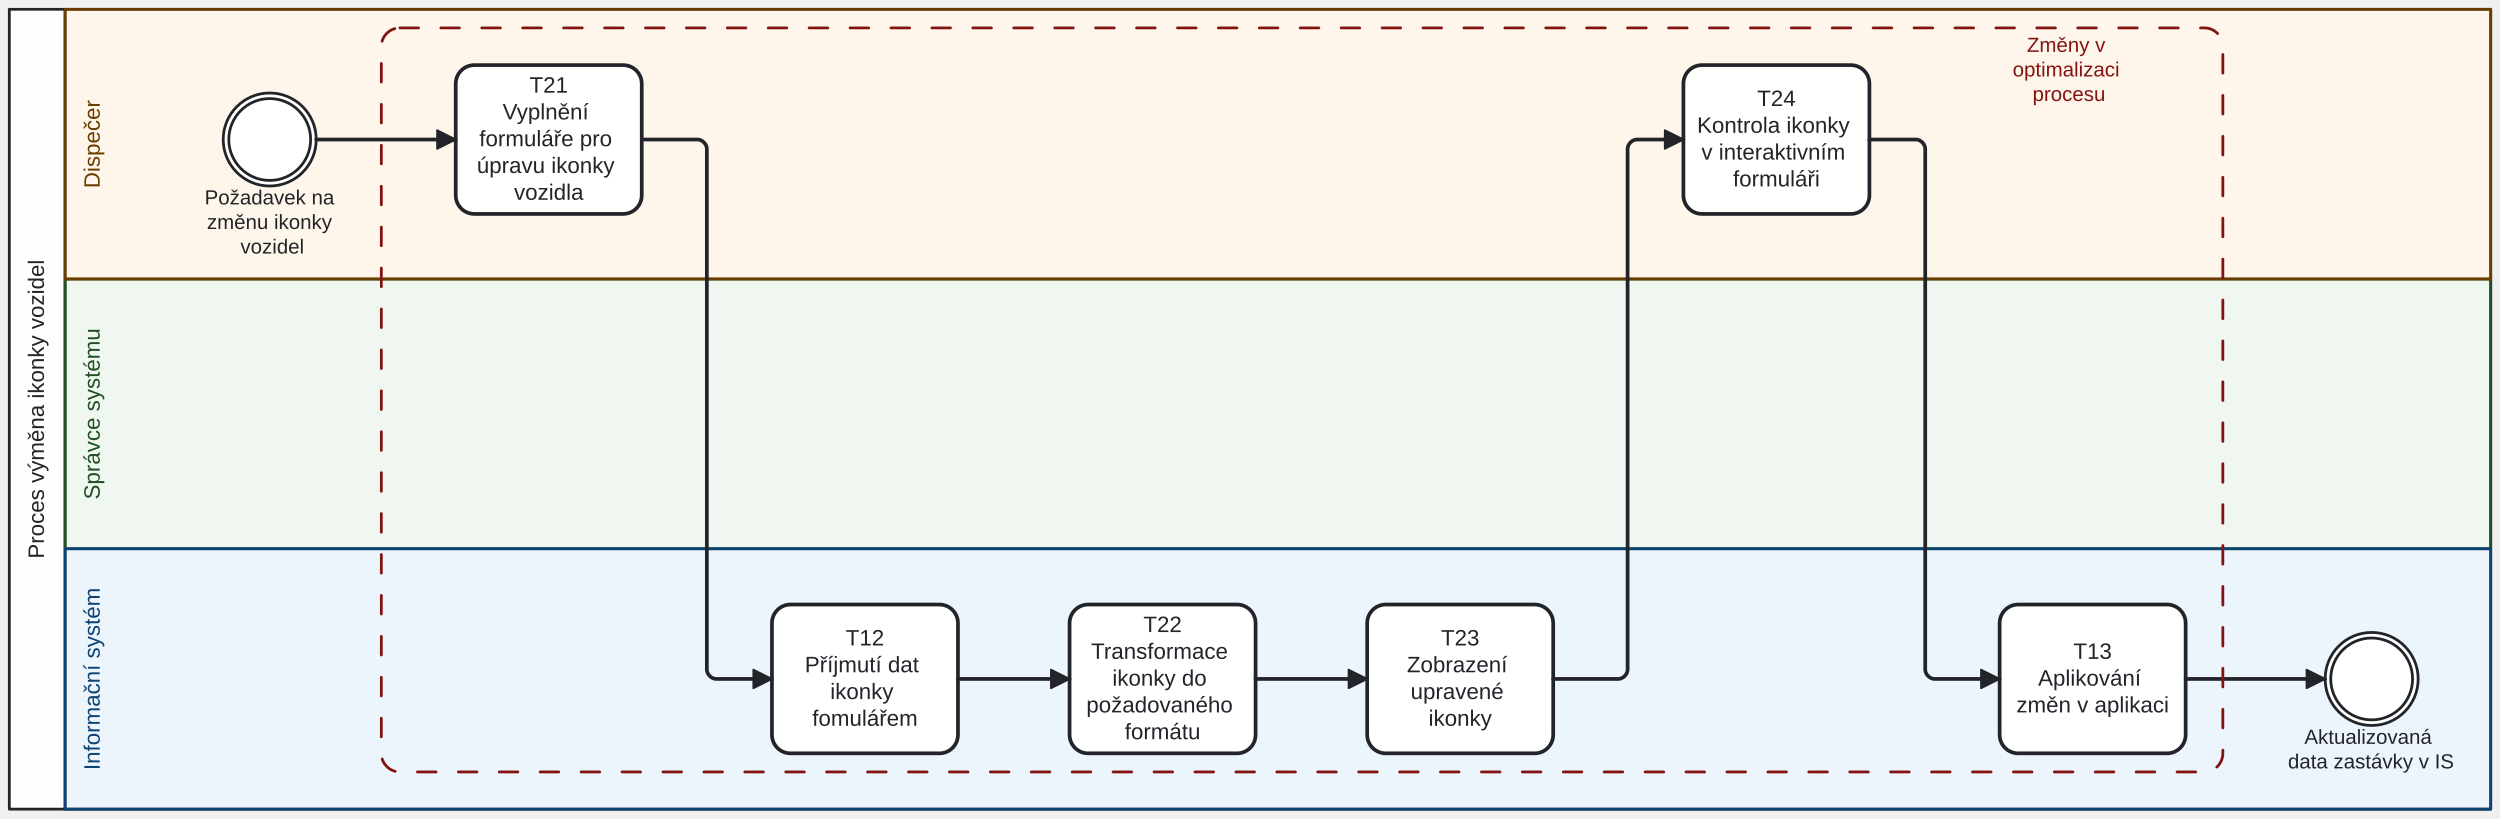
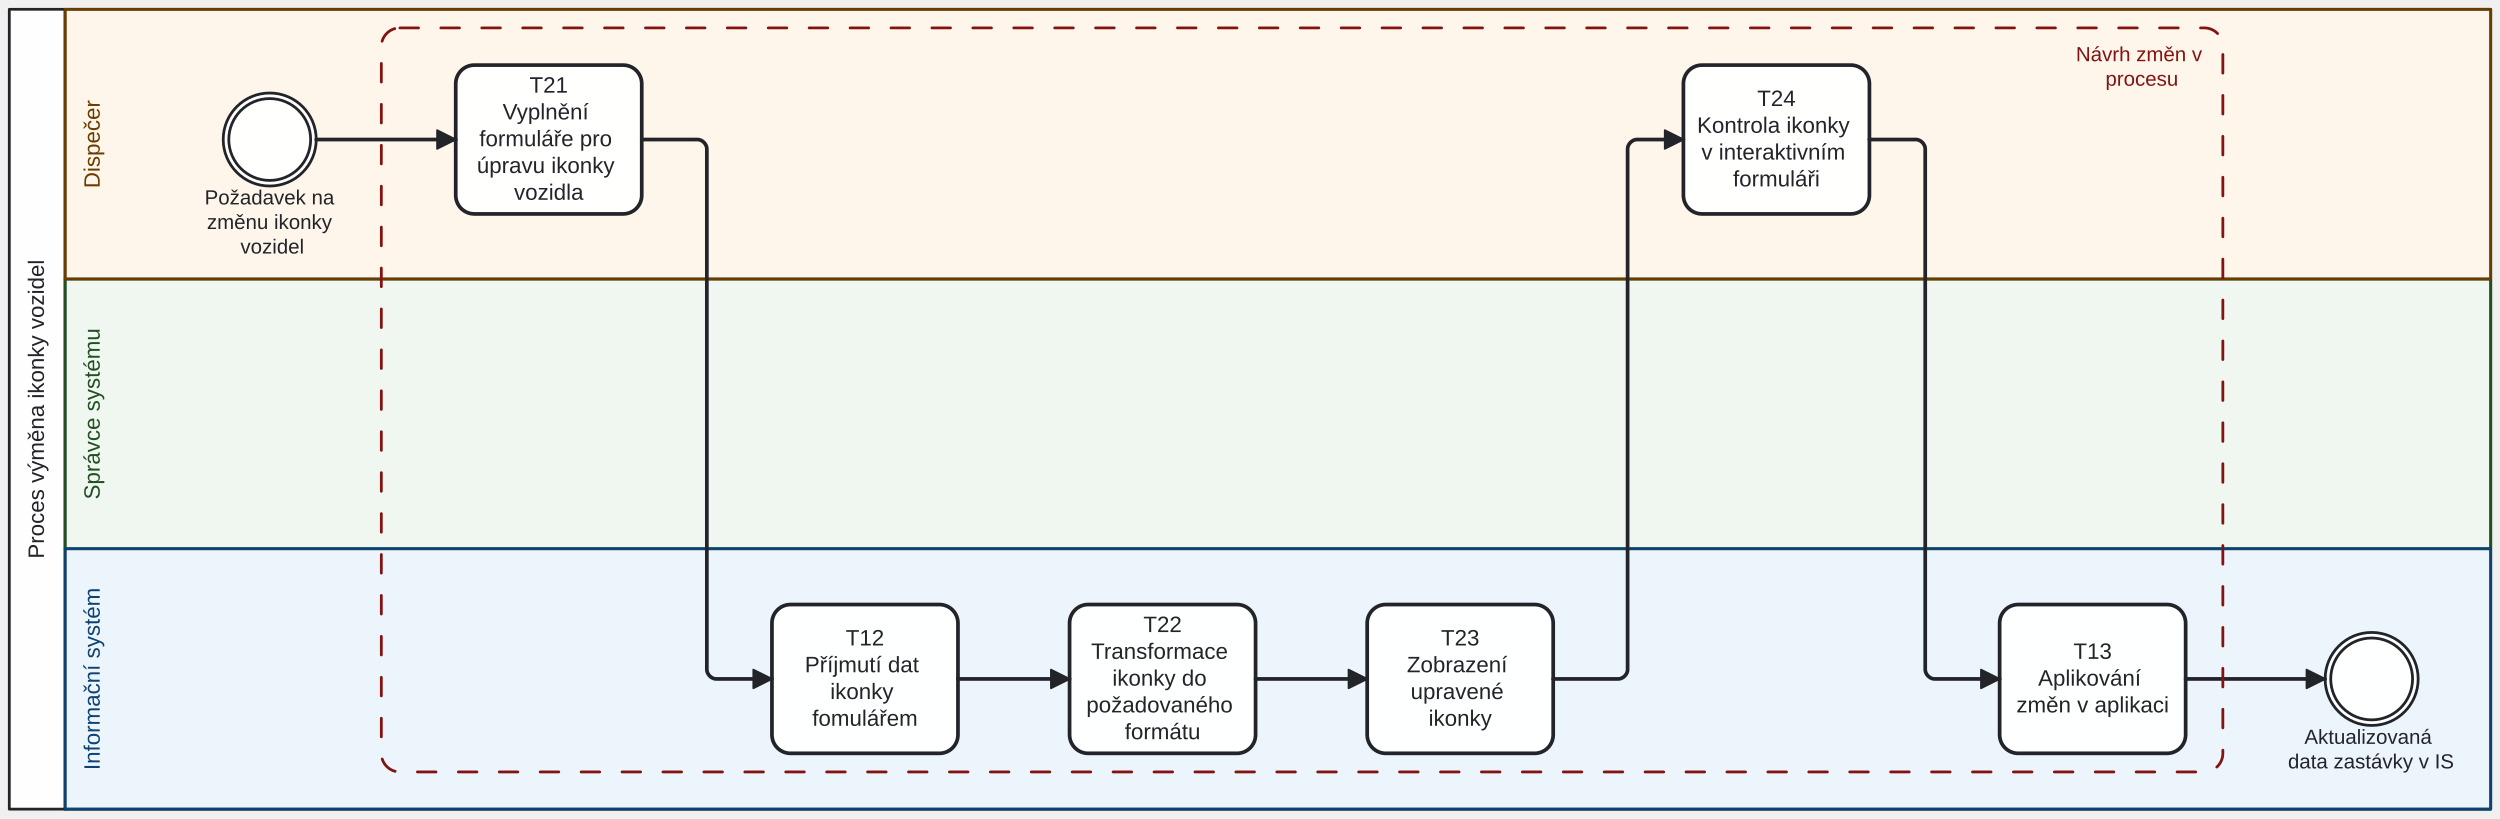
<svg xmlns="http://www.w3.org/2000/svg" width="1344" height="440" viewBox="125 55 1344 440" version="1.1">
  <defs>
-     <pattern id="djs-grid-pattern-616782" width="10" height="10" patternUnits="userSpaceOnUse">
+     <pattern id="djs-grid-pattern-361123" width="10" height="10" patternUnits="userSpaceOnUse">
      <circle cx="0.5" cy="0.5" r="0.5" style="fill: rgb(204, 204, 204);" />
    </pattern>
  </defs>
  <g class="djs-group">
    <g class="djs-element djs-shape" data-element-id="Participant_Proces_aktualizace_dat_j_zdn_ch___d_" transform="matrix(1, 0, 0, 1, 130, 60)" style="display: block;">
      <g class="djs-visual">
        <rect x="0" y="0" width="1334" height="430" rx="0" ry="0" style="stroke-linecap: round; stroke-linejoin: round; stroke: rgb(34, 36, 42); stroke-width: 1.5px; fill: white; fill-opacity: 0.95;" />
        <path style="fill: none; stroke-linecap: round; stroke-linejoin: round; stroke: rgb(34, 36, 42); stroke-width: 1.5px;" d="M30,0L30,430" />
        <text style="font-family: Arial, sans-serif; font-size: 12px; font-weight: normal; fill: rgb(34, 36, 42);" lineHeight="1.2" class="djs-label" transform="matrix(-1.83697e-16, -1, 1, -1.83697e-16, 0, 430)">
          <tspan x="134.667" y="18.6">Proces výměna ikonky vozidel</tspan>
        </text>
      </g>
      <rect style="fill: none; stroke-opacity: 0; stroke: white; stroke-width: 15px;" class="djs-hit djs-hit-no-move" x="0" y="0" width="1334" height="430" />
      <rect style="fill: none; stroke-opacity: 0; stroke: white; stroke-width: 15px;" class="djs-hit djs-hit-click-stroke" x="0" y="0" width="1334" height="430" />
      <rect style="fill: none; stroke-opacity: 0; stroke: white; stroke-width: 15px;" class="djs-hit djs-hit-all" x="0" y="0" width="30" height="430" />
      <rect x="-5" y="-5" rx="4" width="1344" height="440" style="fill: none;" class="djs-outline" />
    </g>
    <g class="djs-children">
      <g class="djs-group">
        <g class="djs-element djs-shape" data-element-id="Lane_Spr_vce_syst_mu" transform="matrix(1, 0, 0, 1, 160, 205)" style="display: block;">
          <g class="djs-visual">
            <rect x="0" y="0" width="1304" height="145" rx="0" ry="0" style="stroke-linecap: round; stroke-linejoin: round; stroke: rgb(32, 80, 34); stroke-width: 1.5px; fill: rgb(200, 230, 201); fill-opacity: 0.25;" />
            <text style="font-family: Arial, sans-serif; font-size: 12px; font-weight: normal; fill: rgb(32, 80, 34);" lineHeight="1.2" class="djs-label" transform="matrix(-1.83697e-16, -1, 1, -1.83697e-16, 0, 145)">
              <tspan x="26.5" y="18.6">Správce systému</tspan>
            </text>
          </g>
          <rect style="fill: none; stroke-opacity: 0; stroke: white; stroke-width: 15px;" class="djs-hit djs-hit-no-move" x="0" y="0" width="1304" height="145" />
          <rect style="fill: none; stroke-opacity: 0; stroke: white; stroke-width: 15px;" class="djs-hit djs-hit-click-stroke" x="0" y="0" width="1304" height="145" />
          <rect style="fill: none; stroke-opacity: 0; stroke: white; stroke-width: 15px;" class="djs-hit djs-hit-all" x="0" y="0" width="30" height="145" />
          <rect x="-5" y="-5" rx="4" width="1314" height="155" style="fill: none;" class="djs-outline" />
        </g>
      </g>
      <g class="djs-group">
        <g class="djs-element djs-shape" data-element-id="Lane_Informa_n__syst_m" transform="matrix(1, 0, 0, 1, 160, 350)" style="display: block;">
          <g class="djs-visual">
            <rect x="0" y="0" width="1304" height="140" rx="0" ry="0" style="stroke-linecap: round; stroke-linejoin: round; stroke: rgb(13, 67, 114); stroke-width: 1.5px; fill: rgb(187, 222, 251); fill-opacity: 0.25;" />
            <text style="font-family: Arial, sans-serif; font-size: 12px; font-weight: normal; fill: rgb(13, 67, 114);" lineHeight="1.2" class="djs-label" transform="matrix(-1.83697e-16, -1, 1, -1.83697e-16, 0, 140)">
              <tspan x="21" y="18.6">Informační systém</tspan>
            </text>
          </g>
          <rect style="fill: none; stroke-opacity: 0; stroke: white; stroke-width: 15px;" class="djs-hit djs-hit-no-move" x="0" y="0" width="1304" height="140" />
          <rect style="fill: none; stroke-opacity: 0; stroke: white; stroke-width: 15px;" class="djs-hit djs-hit-click-stroke" x="0" y="0" width="1304" height="140" />
          <rect style="fill: none; stroke-opacity: 0; stroke: white; stroke-width: 15px;" class="djs-hit djs-hit-all" x="0" y="0" width="30" height="140" />
          <rect x="-5" y="-5" rx="4" width="1314" height="150" style="fill: none;" class="djs-outline" />
        </g>
      </g>
      <g class="djs-group">
        <g class="djs-element djs-shape" data-element-id="Lane_Dopravce" transform="matrix(1, 0, 0, 1, 160, 60)" style="display: block;">
          <g class="djs-visual">
            <rect x="0" y="0" width="1304" height="145" rx="0" ry="0" style="stroke-linecap: round; stroke-linejoin: round; stroke: rgb(107, 60, 0); stroke-width: 1.5px; fill: rgb(255, 224, 178); fill-opacity: 0.25;" />
            <text style="font-family: Arial, sans-serif; font-size: 12px; font-weight: normal; fill: rgb(107, 60, 0);" lineHeight="1.2" class="djs-label" transform="matrix(-1.83697e-16, -1, 1, -1.83697e-16, 0, 145)">
              <tspan x="48.833" y="18.6">Dispečer</tspan>
            </text>
          </g>
          <rect style="fill: none; stroke-opacity: 0; stroke: white; stroke-width: 15px;" class="djs-hit djs-hit-no-move" x="0" y="0" width="1304" height="145" />
          <rect style="fill: none; stroke-opacity: 0; stroke: white; stroke-width: 15px;" class="djs-hit djs-hit-click-stroke" x="0" y="0" width="1304" height="145" />
          <rect style="fill: none; stroke-opacity: 0; stroke: white; stroke-width: 15px;" class="djs-hit djs-hit-all" x="0" y="0" width="30" height="145" />
          <rect x="-5" y="-5" rx="4" width="1314" height="155" style="fill: none;" class="djs-outline" />
        </g>
      </g>
      <g class="djs-group">
        <g class="djs-element djs-shape" data-element-id="Zm_na_j_zdn_ho___du" transform="matrix(1, 0, 0, 1, 245, 105)" style="display: block;">
          <g class="djs-visual">
            <circle cx="25" cy="25" r="25" style="stroke-linecap: round; stroke-linejoin: round; stroke: rgb(34, 36, 42); stroke-width: 1.5px; fill: white; fill-opacity: 0.95;" />
            <circle cx="25" cy="25" r="22" style="stroke-linecap: round; stroke-linejoin: round; stroke: rgb(34, 36, 42); stroke-width: 1.5px; fill: none;" />
          </g>
          <rect style="fill: none; stroke-opacity: 0; stroke: white; stroke-width: 15px;" class="djs-hit djs-hit-all" x="0" y="0" width="50" height="50" />
          <circle cx="25" cy="25" r="30" style="fill: none;" class="djs-outline" />
        </g>
      </g>
      <g class="djs-group">
        <g class="djs-element djs-shape" data-element-id="Zm_na_j_zdn_ho___du_label" transform="matrix(1, 0, 0, 1, 235, 155)" style="display: block;">
          <g class="djs-visual">
            <text style="font-family: Arial, sans-serif; font-size: 11px; font-weight: normal; fill: rgb(34, 36, 42);" lineHeight="1.2" class="djs-label">
              <tspan x="0" y="9.9">Požadavek na </tspan>
              <tspan x="1.225" y="23.1">změnu ikonky </tspan>
              <tspan x="19.25" y="36.3">vozidel</tspan>
            </text>
          </g>
          <rect style="fill: none; stroke-opacity: 0; stroke: white; stroke-width: 15px;" class="djs-hit djs-hit-all" x="0" y="0" width="73" height="40" />
          <rect x="-5" y="-5" rx="4" width="83" height="50" style="fill: none;" class="djs-outline" />
        </g>
      </g>
      <g class="djs-group">
        <g class="djs-element djs-shape" data-element-id="Activity_0sp6pku" transform="matrix(1, 0, 0, 1, 370, 90)" style="display: block;">
          <g class="djs-visual">
            <rect x="0" y="0" width="100" height="80" rx="10" ry="10" style="stroke-linecap: round; stroke-linejoin: round; stroke: rgb(34, 36, 42); stroke-width: 2px; fill: white; fill-opacity: 0.95;" />
            <text style="font-family: Arial, sans-serif; font-size: 12px; font-weight: normal; fill: rgb(34, 36, 42);" lineHeight="1.2" class="djs-label">
              <tspan x="39.667" y="14.8">T21</tspan>
              <tspan x="25.217" y="29.2">Vyplnění </tspan>
              <tspan x="12.667" y="43.6">formuláře pro </tspan>
              <tspan x="11.333" y="58">úpravu ikonky </tspan>
              <tspan x="31.333" y="72.4">vozidla</tspan>
            </text>
          </g>
          <rect style="fill: none; stroke-opacity: 0; stroke: white; stroke-width: 15px;" class="djs-hit djs-hit-all" x="0" y="0" width="100" height="80" />
          <rect x="-5" y="-5" rx="14" width="110" height="90" style="fill: none;" class="djs-outline" />
        </g>
      </g>
      <g class="djs-group">
        <g class="djs-element djs-shape" data-element-id="Activity_18qa613" transform="matrix(1, 0, 0, 1, 540, 380)" style="display: block;">
          <g class="djs-visual">
            <rect x="0" y="0" width="100" height="80" rx="10" ry="10" style="stroke-linecap: round; stroke-linejoin: round; stroke: rgb(34, 36, 42); stroke-width: 2px; fill: white; fill-opacity: 0.95;" />
            <text style="font-family: Arial, sans-serif; font-size: 12px; font-weight: normal; fill: rgb(34, 36, 42);" lineHeight="1.2" class="djs-label">
              <tspan x="39.667" y="22">T12</tspan>
              <tspan x="17.667" y="36.4">Příjmutí dat </tspan>
              <tspan x="31.333" y="50.8">ikonky </tspan>
              <tspan x="21.667" y="65.2">fomulářem</tspan>
            </text>
          </g>
          <rect style="fill: none; stroke-opacity: 0; stroke: white; stroke-width: 15px;" class="djs-hit djs-hit-all" x="0" y="0" width="100" height="80" />
          <rect x="-5" y="-5" rx="14" width="110" height="90" style="fill: none;" class="djs-outline" />
        </g>
      </g>
      <g class="djs-group">
        <g class="djs-element djs-shape" data-element-id="Activity_0edxqx6" transform="matrix(1, 0, 0, 1, 860, 380)" style="display: block;">
          <g class="djs-visual">
            <rect x="0" y="0" width="100" height="80" rx="10" ry="10" style="stroke-linecap: round; stroke-linejoin: round; stroke: rgb(34, 36, 42); stroke-width: 2px; fill: white; fill-opacity: 0.95;" />
            <text style="font-family: Arial, sans-serif; font-size: 12px; font-weight: normal; fill: rgb(34, 36, 42);" lineHeight="1.2" class="djs-label">
              <tspan x="39.667" y="22">T23</tspan>
              <tspan x="21.333" y="36.4">Zobrazení </tspan>
              <tspan x="23.333" y="50.8">upravené </tspan>
              <tspan x="33" y="65.2">ikonky</tspan>
            </text>
          </g>
          <rect style="fill: none; stroke-opacity: 0; stroke: white; stroke-width: 15px;" class="djs-hit djs-hit-all" x="0" y="0" width="100" height="80" />
          <rect x="-5" y="-5" rx="14" width="110" height="90" style="fill: none;" class="djs-outline" />
        </g>
      </g>
      <g class="djs-group">
        <g class="djs-element djs-shape" data-element-id="Activity_0b75zoj" transform="matrix(1, 0, 0, 1, 1200, 380)" style="display: block;">
          <g class="djs-visual">
            <rect x="0" y="0" width="100" height="80" rx="10" ry="10" style="stroke-linecap: round; stroke-linejoin: round; stroke: rgb(34, 36, 42); stroke-width: 2px; fill: white; fill-opacity: 0.95;" />
            <text style="font-family: Arial, sans-serif; font-size: 12px; font-weight: normal; fill: rgb(34, 36, 42);" lineHeight="1.2" class="djs-label">
              <tspan x="39.667" y="29.2">T13</tspan>
              <tspan x="20.667" y="43.6">Aplikování </tspan>
              <tspan x="9" y="58">změn v aplikaci</tspan>
            </text>
          </g>
          <rect style="fill: none; stroke-opacity: 0; stroke: white; stroke-width: 15px;" class="djs-hit djs-hit-all" x="0" y="0" width="100" height="80" />
          <rect x="-5" y="-5" rx="14" width="110" height="90" style="fill: none;" class="djs-outline" />
        </g>
      </g>
      <g class="djs-group">
        <g class="djs-element djs-shape" data-element-id="Activity_1gcmrmh" transform="matrix(1, 0, 0, 1, 1030, 90)" style="display: block;">
          <g class="djs-visual">
            <rect x="0" y="0" width="100" height="80" rx="10" ry="10" style="stroke-linecap: round; stroke-linejoin: round; stroke: rgb(34, 36, 42); stroke-width: 2px; fill: white; fill-opacity: 0.95;" />
            <text style="font-family: Arial, sans-serif; font-size: 12px; font-weight: normal; fill: rgb(34, 36, 42);" lineHeight="1.2" class="djs-label">
              <tspan x="39.667" y="22">T24</tspan>
              <tspan x="7.333" y="36.4">Kontrola ikonky </tspan>
              <tspan x="9.667" y="50.8">v interaktivním </tspan>
              <tspan x="26.667" y="65.2">formuláři</tspan>
            </text>
          </g>
          <rect style="fill: none; stroke-opacity: 0; stroke: white; stroke-width: 15px;" class="djs-hit djs-hit-all" x="0" y="0" width="100" height="80" />
          <rect x="-5" y="-5" rx="14" width="110" height="90" style="fill: none;" class="djs-outline" />
        </g>
      </g>
      <g class="djs-group">
        <g class="djs-element djs-shape" data-element-id="Activity_1i9jghm" transform="matrix(1, 0, 0, 1, 700, 380)" style="display: block;">
          <g class="djs-visual">
            <rect x="0" y="0" width="100" height="80" rx="10" ry="10" style="stroke-linecap: round; stroke-linejoin: round; stroke: rgb(34, 36, 42); stroke-width: 2px; fill: white; fill-opacity: 0.95;" />
            <text style="font-family: Arial, sans-serif; font-size: 12px; font-weight: normal; fill: rgb(34, 36, 42);" lineHeight="1.2" class="djs-label">
              <tspan x="39.667" y="14.8">T22</tspan>
              <tspan x="11.558" y="29.2">Transformace </tspan>
              <tspan x="23" y="43.6">ikonky do </tspan>
              <tspan x="9" y="58">požadovaného </tspan>
              <tspan x="29.667" y="72.4">formátu</tspan>
            </text>
          </g>
          <rect style="fill: none; stroke-opacity: 0; stroke: white; stroke-width: 15px;" class="djs-hit djs-hit-all" x="0" y="0" width="100" height="80" />
          <rect x="-5" y="-5" rx="14" width="110" height="90" style="fill: none;" class="djs-outline" />
        </g>
      </g>
      <g class="djs-group">
        <g class="djs-element djs-shape" data-element-id="Aktualizovan__data_j_zdn_ch___d__dostupn__v_IS" transform="matrix(1, 0, 0, 1, 1375, 395)" style="display: block;">
          <g class="djs-visual">
            <circle cx="25" cy="25" r="25" style="stroke-linecap: round; stroke-linejoin: round; stroke: rgb(34, 36, 42); stroke-width: 1.5px; fill: white; fill-opacity: 0.95;" />
            <circle cx="25" cy="25" r="22" style="stroke-linecap: round; stroke-linejoin: round; stroke: rgb(34, 36, 42); stroke-width: 1.5px; fill: none;" />
          </g>
          <rect style="fill: none; stroke-opacity: 0; stroke: white; stroke-width: 15px;" class="djs-hit djs-hit-all" x="0" y="0" width="50" height="50" />
          <circle cx="25" cy="25" r="30" style="fill: none;" class="djs-outline" />
        </g>
      </g>
      <g class="djs-group">
        <g class="djs-element djs-shape" data-element-id="Aktualizovan__data_j_zdn_ch___d__dostupn__v_IS_label" transform="matrix(1, 0, 0, 1, 1355, 445)" style="display: block;">
          <g class="djs-visual">
            <text style="font-family: Arial, sans-serif; font-size: 11px; font-weight: normal; fill: rgb(34, 36, 42);" lineHeight="1.2" class="djs-label">
              <tspan x="8.842" y="9.9">Aktualizovaná </tspan>
              <tspan x="0" y="23.1">data zastávky v IS</tspan>
            </text>
          </g>
          <rect style="fill: none; stroke-opacity: 0; stroke: white; stroke-width: 15px;" class="djs-hit djs-hit-all" x="0" y="0" width="90" height="27" />
          <rect x="-5" y="-5" rx="4" width="100" height="37" style="fill: none;" class="djs-outline" />
        </g>
      </g>
      <g class="djs-group">
        <g class="djs-element djs-connection" data-element-id="Flow_rel-Zm_na_j_zdn_ho___du-Informov_n__spr_vce_syst_mu_o_zm_n__j_zdn_ch___d_-forward" style="display: block;">
          <g class="djs-visual">
            <defs>
-               <marker id="marker-3dk4g625xs3rce3f567o2uv05" viewBox="0 0 20 20" refX="11" refY="10" markerWidth="10" markerHeight="10" orient="auto">
-                 <path d="M 1 5 L 11 10 L 1 15 Z" style="stroke-linecap: round; stroke-linejoin: round; stroke: rgb(34, 36, 42); stroke-width: 1px; fill: rgb(34, 36, 42);" />
-               </marker>
-             </defs>
-             <path style="fill: none; stroke-linecap: round; stroke-linejoin: round; stroke: rgb(34, 36, 42); stroke-width: 2px; marker-end: url('#marker-3dk4g625xs3rce3f567o2uv05');" data-corner-radius="5" d="M295,130L370,130" />
+               <marker id="marker-2cbcu3dhu23b1cdqbsq1r4gat" viewBox="0 0 20 20" refX="11" refY="10" markerWidth="10" markerHeight="10" orient="auto">
+                 <path d="M 1 5 L 11 10 L 1 15 Z" style="stroke-linecap: round; stroke-linejoin: round; stroke: rgb(34, 36, 42); stroke-width: 1px; fill: rgb(34, 36, 42);" />
+               </marker>
+             </defs>
+             <path style="fill: none; stroke-linecap: round; stroke-linejoin: round; stroke: rgb(34, 36, 42); stroke-width: 2px; marker-end: url('#marker-2cbcu3dhu23b1cdqbsq1r4gat');" data-corner-radius="5" d="M295,130L370,130" />
          </g>
          <path d="M295,130L370,130" style="fill: none; stroke-opacity: 0; stroke: white; stroke-width: 15px;" class="djs-hit djs-hit-stroke" />
          <rect x="290" y="125" rx="4" width="85" height="10" style="fill: none;" class="djs-outline" />
        </g>
      </g>
      <g class="djs-group">
        <g class="djs-element djs-connection" data-element-id="Flow_1i2h7os" style="display: block;">
          <g class="djs-visual">
            <defs>
-               <marker id="marker-eauzi5a809flfgkzrclwitun0" viewBox="0 0 20 20" refX="11" refY="10" markerWidth="10" markerHeight="10" orient="auto">
-                 <path d="M 1 5 L 11 10 L 1 15 Z" style="stroke-linecap: round; stroke-linejoin: round; stroke: rgb(34, 36, 42); stroke-width: 1px; fill: rgb(34, 36, 42);" />
-               </marker>
-             </defs>
-             <path style="fill: none; stroke-linecap: round; stroke-linejoin: round; stroke: rgb(34, 36, 42); stroke-width: 2px; marker-end: url('#marker-eauzi5a809flfgkzrclwitun0');" data-corner-radius="5" d="M470,130L500,130C502.5,130,505,132.5,505,135L505,415C505,417.5,507.5,420,510,420L540,420" />
+               <marker id="marker-2aafhv7fsfa03c5vtpbp4xnho" viewBox="0 0 20 20" refX="11" refY="10" markerWidth="10" markerHeight="10" orient="auto">
+                 <path d="M 1 5 L 11 10 L 1 15 Z" style="stroke-linecap: round; stroke-linejoin: round; stroke: rgb(34, 36, 42); stroke-width: 1px; fill: rgb(34, 36, 42);" />
+               </marker>
+             </defs>
+             <path style="fill: none; stroke-linecap: round; stroke-linejoin: round; stroke: rgb(34, 36, 42); stroke-width: 2px; marker-end: url('#marker-2aafhv7fsfa03c5vtpbp4xnho');" data-corner-radius="5" d="M470,130L500,130C502.5,130,505,132.5,505,135L505,415C505,417.5,507.5,420,510,420L540,420" />
          </g>
          <path d="M470,130L505,130L505,420L540,420" style="fill: none; stroke-opacity: 0; stroke: white; stroke-width: 15px;" class="djs-hit djs-hit-stroke" />
          <rect x="465" y="125" rx="4" width="80" height="300" style="fill: none;" class="djs-outline" />
        </g>
      </g>
      <g class="djs-group">
        <g class="djs-element djs-connection" data-element-id="Flow_00dzndh" style="display: block;">
          <g class="djs-visual">
            <defs>
-               <marker id="marker-45f9nowln6zizeejiohtbev6z" viewBox="0 0 20 20" refX="11" refY="10" markerWidth="10" markerHeight="10" orient="auto">
-                 <path d="M 1 5 L 11 10 L 1 15 Z" style="stroke-linecap: round; stroke-linejoin: round; stroke: rgb(34, 36, 42); stroke-width: 1px; fill: rgb(34, 36, 42);" />
-               </marker>
-             </defs>
-             <path style="fill: none; stroke-linecap: round; stroke-linejoin: round; stroke: rgb(34, 36, 42); stroke-width: 2px; marker-end: url('#marker-45f9nowln6zizeejiohtbev6z');" data-corner-radius="5" d="M640,420L700,420" />
+               <marker id="marker-2kyomixb2v9hb8int4mrhmrpo" viewBox="0 0 20 20" refX="11" refY="10" markerWidth="10" markerHeight="10" orient="auto">
+                 <path d="M 1 5 L 11 10 L 1 15 Z" style="stroke-linecap: round; stroke-linejoin: round; stroke: rgb(34, 36, 42); stroke-width: 1px; fill: rgb(34, 36, 42);" />
+               </marker>
+             </defs>
+             <path style="fill: none; stroke-linecap: round; stroke-linejoin: round; stroke: rgb(34, 36, 42); stroke-width: 2px; marker-end: url('#marker-2kyomixb2v9hb8int4mrhmrpo');" data-corner-radius="5" d="M640,420L700,420" />
          </g>
          <path d="M640,420L700,420" style="fill: none; stroke-opacity: 0; stroke: white; stroke-width: 15px;" class="djs-hit djs-hit-stroke" />
          <rect x="635" y="415" rx="4" width="70" height="10" style="fill: none;" class="djs-outline" />
        </g>
      </g>
      <g class="djs-group">
        <g class="djs-element djs-connection" data-element-id="Flow_06jfo1a" style="display: block;">
          <g class="djs-visual">
            <defs>
-               <marker id="marker-5th5q6hemqjn8fkmomznq5vku" viewBox="0 0 20 20" refX="11" refY="10" markerWidth="10" markerHeight="10" orient="auto">
-                 <path d="M 1 5 L 11 10 L 1 15 Z" style="stroke-linecap: round; stroke-linejoin: round; stroke: rgb(34, 36, 42); stroke-width: 1px; fill: rgb(34, 36, 42);" />
-               </marker>
-             </defs>
-             <path style="fill: none; stroke-linecap: round; stroke-linejoin: round; stroke: rgb(34, 36, 42); stroke-width: 2px; marker-end: url('#marker-5th5q6hemqjn8fkmomznq5vku');" data-corner-radius="5" d="M1300,420L1375,420" />
+               <marker id="marker-5wmivctzysc9mgjs97pcmj0vk" viewBox="0 0 20 20" refX="11" refY="10" markerWidth="10" markerHeight="10" orient="auto">
+                 <path d="M 1 5 L 11 10 L 1 15 Z" style="stroke-linecap: round; stroke-linejoin: round; stroke: rgb(34, 36, 42); stroke-width: 1px; fill: rgb(34, 36, 42);" />
+               </marker>
+             </defs>
+             <path style="fill: none; stroke-linecap: round; stroke-linejoin: round; stroke: rgb(34, 36, 42); stroke-width: 2px; marker-end: url('#marker-5wmivctzysc9mgjs97pcmj0vk');" data-corner-radius="5" d="M1300,420L1375,420" />
          </g>
          <path d="M1300,420L1375,420" style="fill: none; stroke-opacity: 0; stroke: white; stroke-width: 15px;" class="djs-hit djs-hit-stroke" />
          <rect x="1295" y="415" rx="4" width="85" height="10" style="fill: none;" class="djs-outline" />
        </g>
      </g>
      <g class="djs-group">
        <g class="djs-element djs-connection" data-element-id="Flow_19sj9t1" style="display: block;">
          <g class="djs-visual">
            <defs>
-               <marker id="marker-ewy9jeo6boma4kipzjrvbxtef" viewBox="0 0 20 20" refX="11" refY="10" markerWidth="10" markerHeight="10" orient="auto">
-                 <path d="M 1 5 L 11 10 L 1 15 Z" style="stroke-linecap: round; stroke-linejoin: round; stroke: rgb(34, 36, 42); stroke-width: 1px; fill: rgb(34, 36, 42);" />
-               </marker>
-             </defs>
-             <path style="fill: none; stroke-linecap: round; stroke-linejoin: round; stroke: rgb(34, 36, 42); stroke-width: 2px; marker-end: url('#marker-ewy9jeo6boma4kipzjrvbxtef');" data-corner-radius="5" d="M960,420L995,420C997.5,420,1000,417.5,1000,415L1000,135C1000,132.5,1002.5,130,1005,130L1030,130" />
+               <marker id="marker-9763dvd372dctsufazb81dvk1" viewBox="0 0 20 20" refX="11" refY="10" markerWidth="10" markerHeight="10" orient="auto">
+                 <path d="M 1 5 L 11 10 L 1 15 Z" style="stroke-linecap: round; stroke-linejoin: round; stroke: rgb(34, 36, 42); stroke-width: 1px; fill: rgb(34, 36, 42);" />
+               </marker>
+             </defs>
+             <path style="fill: none; stroke-linecap: round; stroke-linejoin: round; stroke: rgb(34, 36, 42); stroke-width: 2px; marker-end: url('#marker-9763dvd372dctsufazb81dvk1');" data-corner-radius="5" d="M960,420L995,420C997.5,420,1000,417.5,1000,415L1000,135C1000,132.5,1002.5,130,1005,130L1030,130" />
          </g>
          <path d="M960,420L1000,420L1000,130L1030,130" style="fill: none; stroke-opacity: 0; stroke: white; stroke-width: 15px;" class="djs-hit djs-hit-stroke" />
          <rect x="955" y="125" rx="4" width="80" height="300" style="fill: none;" class="djs-outline" />
        </g>
      </g>
      <g class="djs-group">
        <g class="djs-element djs-connection" data-element-id="Flow_0932006" style="display: block;">
          <g class="djs-visual">
            <defs>
-               <marker id="marker-6xdwzifwgdtbl70yyian73bom" viewBox="0 0 20 20" refX="11" refY="10" markerWidth="10" markerHeight="10" orient="auto">
-                 <path d="M 1 5 L 11 10 L 1 15 Z" style="stroke-linecap: round; stroke-linejoin: round; stroke: rgb(34, 36, 42); stroke-width: 1px; fill: rgb(34, 36, 42);" />
-               </marker>
-             </defs>
-             <path style="fill: none; stroke-linecap: round; stroke-linejoin: round; stroke: rgb(34, 36, 42); stroke-width: 2px; marker-end: url('#marker-6xdwzifwgdtbl70yyian73bom');" data-corner-radius="5" d="M1130,130L1155,130C1157.5,130,1160,132.5,1160,135L1160,415C1160,417.5,1162.5,420,1165,420L1200,420" />
+               <marker id="marker-3fx7e3n0h03glaz98xesjx9k2" viewBox="0 0 20 20" refX="11" refY="10" markerWidth="10" markerHeight="10" orient="auto">
+                 <path d="M 1 5 L 11 10 L 1 15 Z" style="stroke-linecap: round; stroke-linejoin: round; stroke: rgb(34, 36, 42); stroke-width: 1px; fill: rgb(34, 36, 42);" />
+               </marker>
+             </defs>
+             <path style="fill: none; stroke-linecap: round; stroke-linejoin: round; stroke: rgb(34, 36, 42); stroke-width: 2px; marker-end: url('#marker-3fx7e3n0h03glaz98xesjx9k2');" data-corner-radius="5" d="M1130,130L1155,130C1157.5,130,1160,132.5,1160,135L1160,415C1160,417.5,1162.5,420,1165,420L1200,420" />
          </g>
          <path d="M1130,130L1160,130L1160,420L1200,420" style="fill: none; stroke-opacity: 0; stroke: white; stroke-width: 15px;" class="djs-hit djs-hit-stroke" />
          <rect x="1125" y="125" rx="4" width="80" height="300" style="fill: none;" class="djs-outline" />
        </g>
      </g>
      <g class="djs-group">
        <g class="djs-element djs-connection" data-element-id="Flow_0s2cpyq" style="display: block;">
          <g class="djs-visual">
            <defs>
-               <marker id="marker-b7qzqbdebwzp22qxkswwxcmdu" viewBox="0 0 20 20" refX="11" refY="10" markerWidth="10" markerHeight="10" orient="auto">
-                 <path d="M 1 5 L 11 10 L 1 15 Z" style="stroke-linecap: round; stroke-linejoin: round; stroke: rgb(34, 36, 42); stroke-width: 1px; fill: rgb(34, 36, 42);" />
-               </marker>
-             </defs>
-             <path style="fill: none; stroke-linecap: round; stroke-linejoin: round; stroke: rgb(34, 36, 42); stroke-width: 2px; marker-end: url('#marker-b7qzqbdebwzp22qxkswwxcmdu');" data-corner-radius="5" d="M800,420L860,420" />
+               <marker id="marker-53eui4ddmk3b3wdzd2m56re5c" viewBox="0 0 20 20" refX="11" refY="10" markerWidth="10" markerHeight="10" orient="auto">
+                 <path d="M 1 5 L 11 10 L 1 15 Z" style="stroke-linecap: round; stroke-linejoin: round; stroke: rgb(34, 36, 42); stroke-width: 1px; fill: rgb(34, 36, 42);" />
+               </marker>
+             </defs>
+             <path style="fill: none; stroke-linecap: round; stroke-linejoin: round; stroke: rgb(34, 36, 42); stroke-width: 2px; marker-end: url('#marker-53eui4ddmk3b3wdzd2m56re5c');" data-corner-radius="5" d="M800,420L860,420" />
          </g>
          <path d="M800,420L860,420" style="fill: none; stroke-opacity: 0; stroke: white; stroke-width: 15px;" class="djs-hit djs-hit-stroke" />
          <rect x="795" y="415" rx="4" width="70" height="10" style="fill: none;" class="djs-outline" />
        </g>
      </g>
    </g>
  </g>
  <g class="djs-group">
    <g class="djs-element djs-shape djs-frame" data-element-id="Group_0jtovuw" transform="matrix(1, 0, 0, 1, 330, 70)" style="display: block;">
      <g class="djs-visual">
        <rect x="0" y="0" width="990" height="400" rx="10" ry="10" style="stroke-linecap: round; stroke-linejoin: round; stroke: rgb(131, 19, 17); stroke-width: 1.5px; fill: none; stroke-dasharray: 10px, 6px, 0px, 6px; pointer-events: none;" />
      </g>
      <rect style="fill: none; stroke-opacity: 0; stroke: white; stroke-width: 15px;" class="djs-hit djs-hit-stroke" x="0" y="0" width="990" height="400" />
      <rect x="-5" y="-5" rx="14" width="1000" height="410" style="fill: none;" class="djs-outline" />
    </g>
  </g>
  <g class="djs-group">
-     <g class="djs-element djs-shape" data-element-id="Group_0jtovuw_label" transform="matrix(1, 0, 0, 1, 1207, 73)" style="display: block;">
+     <g class="djs-element djs-shape" data-element-id="Group_0jtovuw_label" transform="matrix(1, 0, 0, 1, 1241, 78)" style="display: block;">
      <g class="djs-visual">
        <text style="font-family: Arial, sans-serif; font-size: 11px; font-weight: normal; fill: rgb(131, 19, 17);" lineHeight="1.2" class="djs-label">
-           <tspan x="7.658" y="9.9">Změny v </tspan>
-           <tspan x="0" y="23.1">optimalizaci </tspan>
-           <tspan x="10.7" y="36.3">procesu</tspan>
+           <tspan x="0" y="9.9">Návrh změn v </tspan>
+           <tspan x="15.883" y="23.1">procesu</tspan>
        </text>
      </g>
-       <rect style="fill: none; stroke-opacity: 0; stroke: white; stroke-width: 15px;" class="djs-hit djs-hit-all" x="0" y="0" width="61" height="40" />
-       <rect x="-5" y="-5" rx="4" width="71" height="50" style="fill: none;" class="djs-outline" />
+       <rect style="fill: none; stroke-opacity: 0; stroke: white; stroke-width: 15px;" class="djs-hit djs-hit-all" x="0" y="0" width="71" height="27" />
+       <rect x="-5" y="-5" rx="4" width="81" height="37" style="fill: none;" class="djs-outline" />
    </g>
  </g>
</svg>
